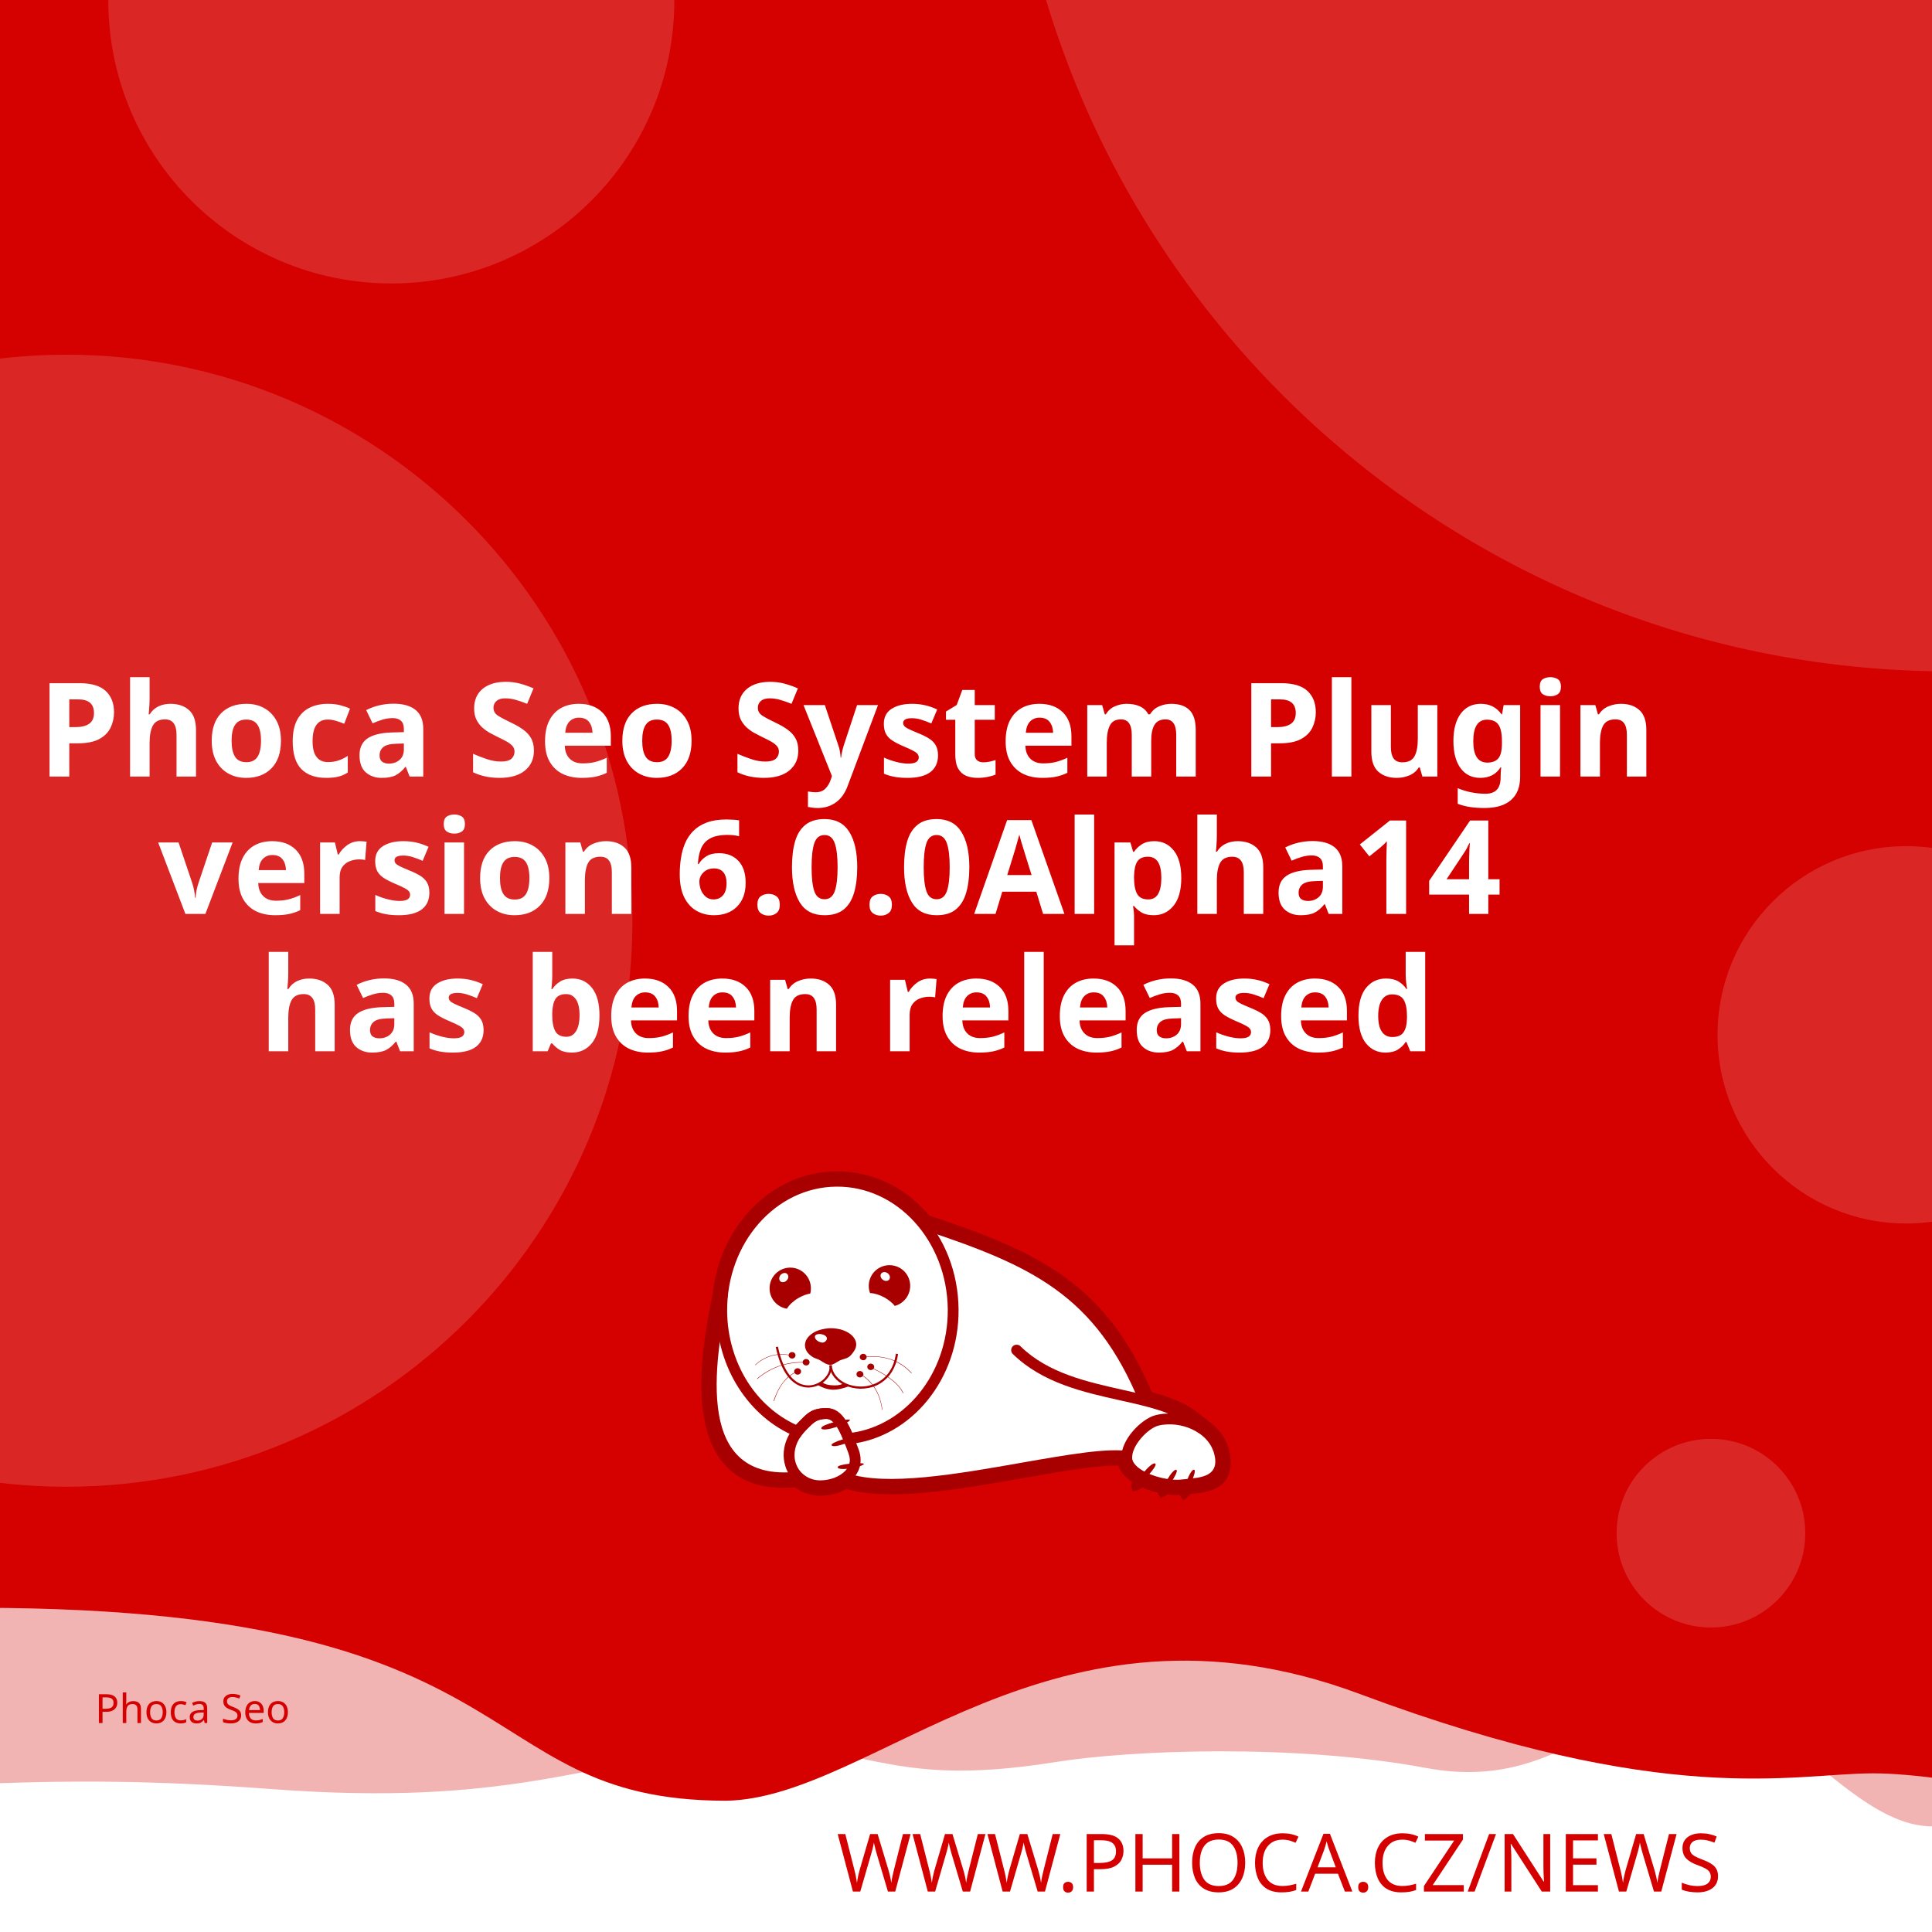
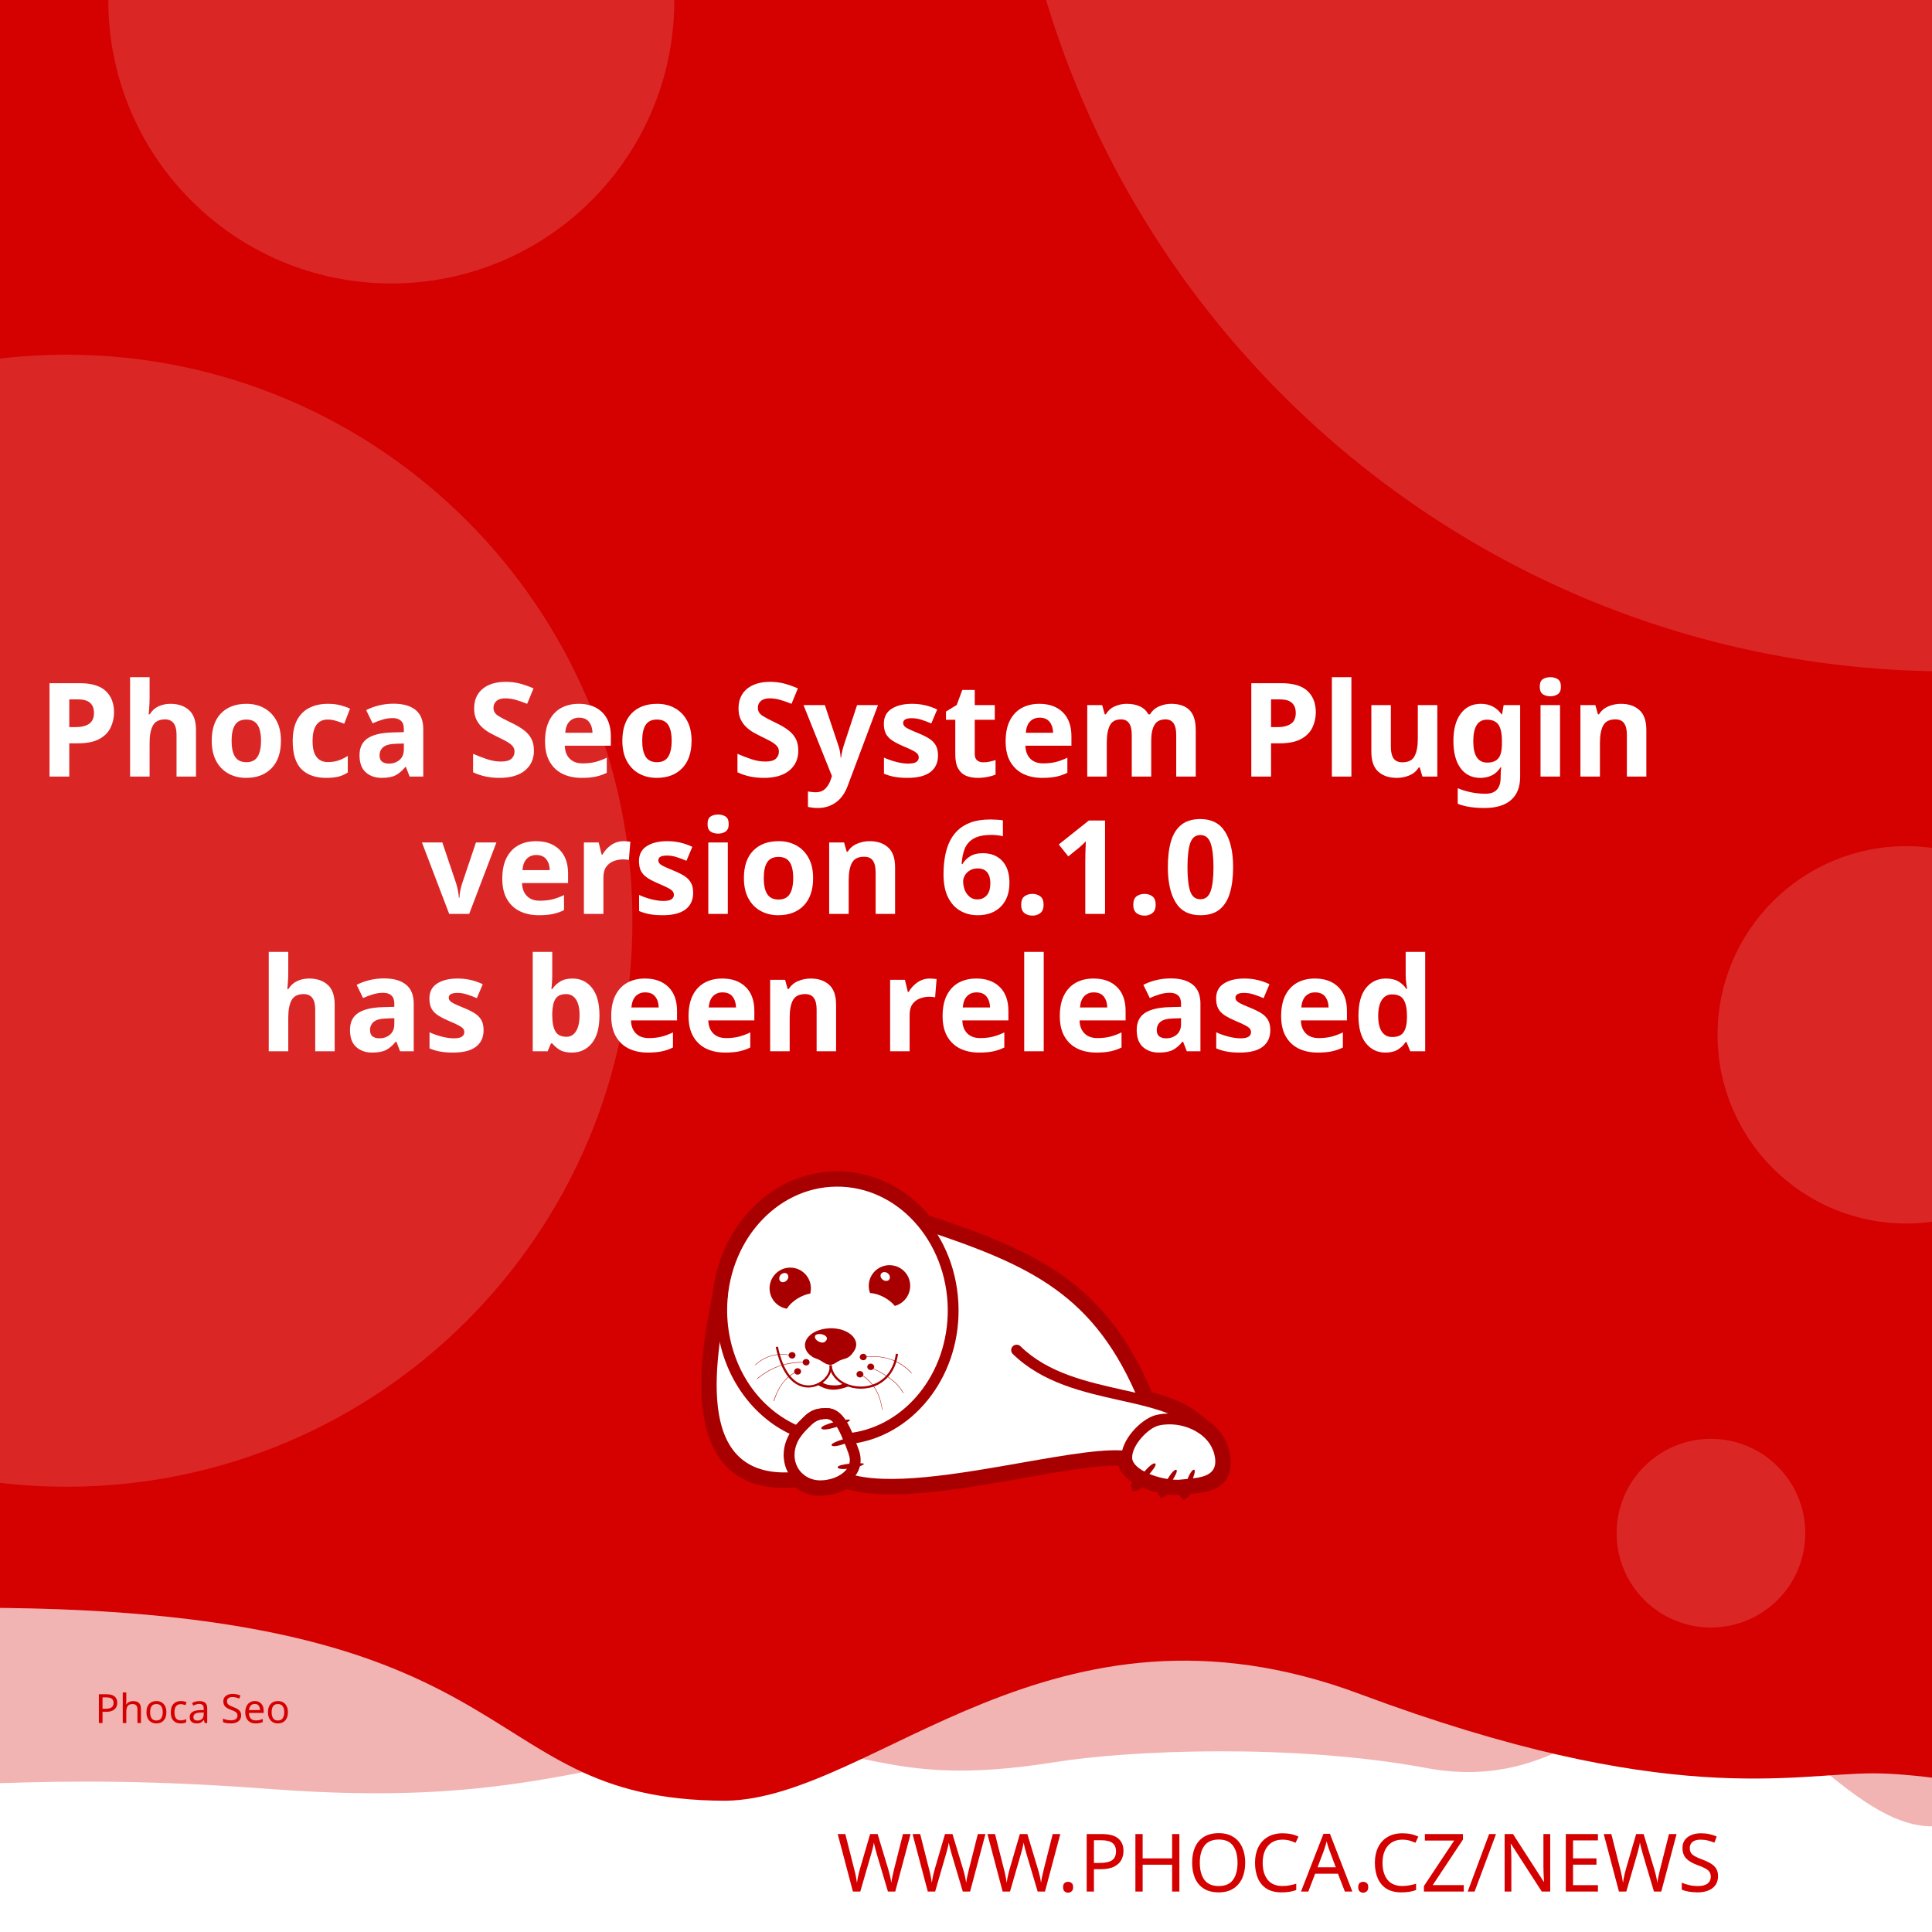
<svg xmlns="http://www.w3.org/2000/svg" width="512" height="512" viewBox="0 0 512 512" version="1.1" id="svg5">
  <defs id="defs2">
    <clipPath id="clip1">
      <path d="M 20,426 H 575 V 841.891 H 20 Z m 0,0" id="path2" />
    </clipPath>
  </defs>
  <g id="layer1">
    <path d="m -288.549,96.962 a 6.384,6.384 0 0 0 -6.384,6.384 v 81.087 a 6.384,6.384 0 0 0 6.384,6.384 h 81.083 a 6.384,6.384 0 0 0 6.384,-6.384 v -81.087 a 6.384,6.384 0 0 0 -6.384,-6.384 z m 16.084,16.188 c 0.591,-0.033 1.134,0.125 1.642,0.482 0.508,0.359 0.842,0.809 1.006,1.355 l 2.415,8.308 46.517,-2.44 c 0.829,-0.043 1.521,0.245 2.074,0.86 0.55,0.606 0.769,1.334 0.636,2.174 l -3.898,24.937 c -0.138,0.736 -0.57,1.497 -1.288,2.273 -0.719,0.787 -1.656,1.211 -2.797,1.272 l -32.861,1.721 3.038,10.253 27.775,-1.455 c 0.726,-0.04 1.351,0.178 1.887,0.648 0.523,0.483 0.803,1.086 0.844,1.812 0.038,0.726 -0.178,1.352 -0.648,1.887 -0.483,0.525 -1.086,0.806 -1.812,0.844 l -2.597,0.137 0.137,2.593 c 0.038,0.729 -0.178,1.356 -0.661,1.879 -0.472,0.535 -1.071,0.819 -1.8,0.856 -0.726,0.038 -1.353,-0.178 -1.879,-0.661 -0.535,-0.472 -0.814,-1.073 -0.852,-1.8 l -0.137,-2.593 -15.573,0.81 0.133,2.597 c 0.038,0.729 -0.176,1.356 -0.648,1.879 -0.483,0.535 -1.086,0.818 -1.812,0.856 -0.726,0.04 -1.352,-0.178 -1.887,-0.661 -0.525,-0.472 -0.806,-1.073 -0.844,-1.8 l -0.137,-2.597 -1.608,0.083 c -0.623,0.033 -1.193,-0.112 -1.721,-0.428 -0.515,-0.317 -0.883,-0.632 -1.11,-0.931 l -0.287,-0.507 -13.05,-49.343 -2.805,0.146 c -0.696,0.038 -1.312,-0.181 -1.858,-0.661 -0.545,-0.472 -0.835,-1.069 -0.873,-1.795 -0.038,-0.729 0.186,-1.353 0.682,-1.879 0.493,-0.535 1.083,-0.818 1.779,-0.856 z" style="fill:#ffffff;stroke-width:1;paint-order:stroke fill markers" id="path400" />
    <rect style="opacity:1;fill:#ffffff;stroke-width:5;stroke-linejoin:round;paint-order:stroke fill markers" id="rect723" width="512" height="512" x="0" y="0" />
    <path id="rect4460" style="opacity:0.3;fill:#D50000;fill-opacity:1;stroke-width:5;stroke-linejoin:round;paint-order:stroke fill markers" d="M -256,4 H 768 v 480 c 0,0 -42.667,-10 -64,-10 -21.333,0 -42.408,10 -64,10 -21.592,0 -42.667,-10 -64,-10 -21.333,0 -42.408,10 -64,10 -21.592,0 -41.887,-34.701 -63.221,-34.701 -21.333,0 -35.645,25.795 -70.761,19.246 -35.116,-6.549 -78.862,-4.741 -98.515,-1.547 -47.289,7.533 -49.247,-6.724 -87.369,-3.311 -38.122,3.413 -56.921,15.193 -120.307,10.429 -63.387,-4.764 -84.091,0.698 -135.827,-0.116 -21.333,0 -42.408,10 -64,10 -21.592,0 -42.667,-10 -64,-10 -21.333,0 -64,10 -64,10 z" />
    <path id="rect4460-5" style="fill:#D50000;fill-opacity:1;stroke-width:5;stroke-linejoin:round;paint-order:stroke fill markers" d="M -316,4.9999998e-7 H 708 V 480 c 0,0 -42.667,-10 -64,-10 -21.333,0 -42.408,10 -64,10 -21.592,0 -62.256,-10.048 -83.59,-10.048 -21.333,0 -54.449,9.448 -136.059,-21.03 -81.61,-30.478 -128.583,27.669 -167.971,28.291 -70.795,-0.042 -47.303,-54.288 -212.561,-50.983 C -185.439,429.534 -38.408,480 -60,480 c -21.592,0 -42.667,-10 -64,-10 -21.333,0 -42.408,10 -64,10 -21.592,0 -42.667,-10 -64,-10 -21.333,0 -64,10 -64,10 z" />
    <text xml:space="preserve" style="font-style:normal;font-weight:normal;font-size:21.333px;line-height:1.25;font-family:sans-serif;fill:#D50000;fill-opacity:1;stroke:none" x="484.042" y="501.277" id="text2910-3-7">
      <tspan id="tspan2908-6-5" x="484.042" y="501.277" style="font-style:normal;font-variant:normal;font-weight:300;font-stretch:normal;font-size:21.333px;font-family:Montserrat;-inkscape-font-specification:'Montserrat Light';text-align:end;text-anchor:end;fill:#D50000;fill-opacity:1">WWW.PHOCA.CZ/NEWS</tspan>
    </text>
    <text xml:space="preserve" style="font-style:normal;font-variant:normal;font-weight:600;font-stretch:normal;font-size:34.667px;line-height:1.05;font-family:Rubik;-inkscape-font-specification:'Rubik Semi-Bold';fill:#ffffff;fill-opacity:1;stroke:none" x="256" y="133" id="text11252">
      <tspan x="256" y="133" id="tspan403" style="text-align:center;text-anchor:middle" />
      <tspan x="256" y="169.4" style="font-size:34.667px;text-align:center;text-anchor:middle" id="tspan442" />
      <tspan x="256" y="205.8" style="font-size:34.667px;text-align:center;text-anchor:middle" id="tspan444">Phoca Seo System Plugin</tspan>
-       <tspan x="256" y="242.2" id="tspan1992" style="font-size:34.667px;text-align:center;text-anchor:middle">version 6.0.0Alpha14
+       <tspan x="256" y="242.2" id="tspan1992" style="font-size:34.667px;text-align:center;text-anchor:middle">version 6.1.0
</tspan>
      <tspan x="256" y="278.6" id="tspan2906" style="font-size:34.667px;text-align:center;text-anchor:middle">has been released</tspan>
      <tspan x="256" y="315" id="tspan1994" style="font-size:34.667px" />
    </text>
    <circle style="opacity:0.15;fill:#ffffff;fill-opacity:1;stroke-width:5;stroke-linejoin:round;paint-order:stroke fill markers" id="path8376" cx="516.67" cy="-72.081" r="250" />
    <circle style="opacity:0.15;fill:#ffffff;fill-opacity:1;stroke-width:5;stroke-linejoin:round;paint-order:stroke fill markers" id="path8376-9" cx="17.604" cy="244" r="150" />
    <circle style="opacity:0.15;fill:#ffffff;fill-opacity:1;stroke-width:5;stroke-linejoin:round;paint-order:stroke fill markers" id="path8376-6" cx="103.704" cy="0.117" r="75" />
    <circle style="opacity:0.15;fill:#ffffff;fill-opacity:1;stroke-width:5;stroke-linejoin:round;paint-order:stroke fill markers" id="path8376-6-2" cx="505.168" cy="274.238" r="50" />
    <circle style="opacity:0.15;fill:#ffffff;fill-opacity:1;stroke-width:5;stroke-linejoin:round;paint-order:stroke fill markers" id="path8376-6-2-1" cx="453.421" cy="406.309" r="25" />
    <text xml:space="preserve" style="font-style:normal;font-weight:normal;font-size:10.667px;line-height:1.25;font-family:sans-serif;fill:#D50000;fill-opacity:1;stroke:none" x="57.956" y="456.624" id="text396">
      <tspan id="tspan394" x="57.956" y="456.624" style="font-style:normal;font-variant:normal;font-weight:normal;font-stretch:normal;font-size:10.667px;font-family:Rubik;-inkscape-font-specification:Rubik;text-align:center;text-anchor:middle;fill:#D50000;fill-opacity:1">Phoca Seo</tspan>
    </text>
    <g id="g760" transform="matrix(0.5260845,0,0,0.5260845,99.42418,10.37304)">
      <path style="fill:#ffffff;fill-opacity:1;fill-rule:evenodd;stroke:none" d="m 389.621,683.473 c 9.113,2.391 17.273,5.336 23.457,10.227 l 5.375,4.273 -0.004,0.008 c 4.633,3.242 8.191,7.863 9.594,13.672 0.242,0.977 0.426,2.016 0.547,3.055 1.465,14.07 -9.473,15.141 -19.348,16.055 -0.648,1.137 -1.25,1.992 -1.66,2.266 -0.246,-0.289 -0.254,-1.047 -0.09,-2.051 -0.246,0.031 -0.52,0.062 -0.824,0.098 -0.855,0.059 -1.77,0.121 -2.809,0.121 -1.75,-0.023 -3.684,-0.199 -5.691,-0.523 -0.645,0.738 -1.207,1.266 -1.578,1.438 -0.172,-0.285 -0.098,-0.895 0.145,-1.691 -3.309,-0.637 -6.738,-1.656 -9.793,-3.012 -0.332,-0.148 -0.66,-0.301 -0.984,-0.461 -1.219,1.098 -2.277,1.891 -2.863,2.051 -0.176,-0.504 0.289,-1.621 1.109,-2.973 -4.211,-2.402 -7.395,-5.645 -8.18,-9.641 -10.754,-0.684 -29.09,2.582 -49.293,6.141 -31.996,5.633 -68.574,12.086 -89.609,5.406 -1.258,0.789 -2.625,1.453 -4.07,1.984 -2.688,0.977 -5.617,1.523 -8.609,1.586 -4.73,0.055 -8.941,-1.551 -12.176,-4.27 -29.23,2.742 -40.98,-12.871 -44.496,-33.715 -3.402,-19.863 1.055,-44.504 4.527,-61.535 1.641,-15.129 7.793,-28.699 16.91,-39.043 10.93,-12.461 26.137,-20.215 43.051,-20.336 h 0.062 c 16.914,-0.184 32.242,7.328 43.418,19.543 0.715,0.781 1.414,1.582 2.094,2.406 27.59,9.176 49.688,17.566 67.891,30.629 18.176,13.078 32.348,30.754 43.898,58.293 z m 0,0" id="path177" />
      <g clip-path="url(#clip1)" clip-rule="nonzero" id="g181">
        <path style="fill:none;stroke:#a80000;stroke-width:2.835;stroke-linecap:butt;stroke-linejoin:miter;stroke-miterlimit:22.926;stroke-opacity:1" d="m 245.703,99.901 c 5.747,-1.508 10.893,-3.365 14.792,-6.449 l 3.39,-2.695 -0.002,-0.005 c 2.922,-2.045 5.166,-4.959 6.05,-8.622 0.153,-0.616 0.269,-1.271 0.345,-1.926 0.924,-8.873 -5.974,-9.548 -12.201,-10.124 -0.409,-0.717 -0.788,-1.256 -1.047,-1.429 -0.155,0.182 -0.16,0.66 -0.057,1.293 -0.155,-0.02 -0.328,-0.039 -0.52,-0.062 -0.539,-0.037 -1.116,-0.076 -1.771,-0.076 -1.104,0.015 -2.323,0.126 -3.589,0.33 -0.406,-0.466 -0.761,-0.798 -0.995,-0.907 -0.108,0.18 -0.062,0.564 0.091,1.067 -2.086,0.402 -4.249,1.044 -6.176,1.899 -0.209,0.094 -0.416,0.19 -0.621,0.291 -0.769,-0.692 -1.436,-1.192 -1.806,-1.293 -0.111,0.318 0.182,1.022 0.7,1.875 -2.655,1.515 -4.663,3.56 -5.158,6.08 -6.782,0.431 -18.345,-1.628 -31.085,-3.872 -20.177,-3.552 -43.244,-7.622 -56.51,-3.409 -0.793,-0.498 -1.655,-0.916 -2.567,-1.251 -1.695,-0.616 -3.542,-0.961 -5.429,-1 -2.983,-0.034 -5.639,0.978 -7.678,2.692 -18.433,-1.729 -25.843,8.117 -28.06,21.261 -2.146,12.526 0.665,28.065 2.855,38.805 1.035,9.541 4.914,18.098 10.664,24.621 6.892,7.858 16.482,12.748 27.149,12.824 h 0.039 c 10.666,0.116 20.333,-4.621 27.38,-12.324 0.451,-0.493 0.892,-0.998 1.32,-1.517 17.399,-5.786 31.334,-11.078 42.813,-19.315 11.462,-8.247 20.399,-19.394 27.683,-36.761 z m 0,0" transform="matrix(1.58574,0,0,-1.58574,0,841.8898)" id="path179" />
      </g>
      <path style="fill:#a80000;fill-opacity:1;fill-rule:evenodd;stroke:none" d="m 393.047,717.762 c 1.16,1.098 -7.754,10.625 -9.953,11.234 -0.672,-1.895 7.816,-12.52 9.832,-11.48 0.121,0.062 0.246,0.367 0.121,0.246" id="path183" />
      <path style="fill:#a80000;fill-opacity:1;fill-rule:evenodd;stroke:none" d="m 403.676,720.875 c 1.219,0.855 -5.254,10.379 -7.086,11.234 -0.914,-1.523 5.07,-12.09 6.961,-11.418 0.125,0.062 0.305,0.305 0.125,0.184" id="path185" />
      <path style="fill:#a80000;fill-opacity:1;fill-rule:evenodd;stroke:none" d="m 412.652,720.754 c 1.344,0.609 -3.422,11.172 -5.07,12.273 -1.16,-1.344 2.934,-12.766 4.945,-12.398 0.062,0 0.309,0.246 0.125,0.125" id="path187" />
      <path style="fill:#a80000;fill-opacity:1;fill-rule:evenodd;stroke:none" d="m 224.809,699.621 c -0.43,-1.586 12.211,-4.824 14.41,-4.152 -0.426,1.957 -13.375,6.414 -14.473,4.398 -0.062,-0.121 0,-0.488 0.062,-0.246 z m 0,0" id="path189" />
      <path style="fill:#a80000;fill-opacity:1;fill-rule:evenodd;stroke:none" d="m 229.938,708.172 c -0.367,-1.402 10.746,-4.641 12.703,-4.09 -0.367,1.77 -11.664,6.043 -12.703,4.273 -0.062,-0.062 -0.062,-0.367 0,-0.184" id="path191" />
      <path style="fill:#a80000;fill-opacity:1;fill-rule:evenodd;stroke:none" d="m 233.051,719.285 c -0.121,-1.402 11.359,-2.504 13.191,-1.648 -0.609,1.711 -12.52,3.789 -13.25,1.895 0,-0.121 0.059,-0.43 0.059,-0.246 z m 0,0" id="path193" />
      <path style="fill:#a80000;fill-opacity:1;fill-rule:evenodd;stroke:none" d="m 268.164,622.859 c 2.809,5.008 1.102,11.359 -3.906,14.23 -0.793,0.488 -1.648,0.793 -2.504,1.039 -1.16,-1.469 -2.934,-2.934 -5.008,-4.152 -2.625,-1.469 -5.312,-2.262 -7.449,-2.32 -1.773,-4.703 0.121,-10.141 4.641,-12.703 5.008,-2.809 11.359,-1.102 14.227,3.906 z m -12.457,2.078 c -1.098,-0.793 -1.465,-2.199 -0.793,-3.113 0.672,-0.918 2.137,-0.98 3.234,-0.184 1.164,0.855 1.469,2.258 0.797,3.176 -0.672,0.914 -2.137,0.977 -3.238,0.121" id="path195" />
      <path style="fill:#a80000;fill-opacity:1;fill-rule:evenodd;stroke:none" d="m 209.113,618.832 c 5.738,0 10.383,4.699 10.383,10.441 0,0.914 -0.125,1.77 -0.309,2.625 -1.891,0.305 -4.027,1.098 -6.105,2.32 -2.566,1.527 -4.578,3.48 -5.68,5.312 -4.945,-0.793 -8.73,-5.066 -8.73,-10.258 0,-5.742 4.641,-10.441 10.441,-10.441 z m -4.824,3.602 c 0.977,-0.977 2.441,-1.223 3.234,-0.43 0.855,0.797 0.797,2.262 -0.18,3.238 -0.918,1.039 -2.383,1.223 -3.238,0.488 -0.793,-0.793 -0.734,-2.258 0.184,-3.297" id="path197" />
      <path style="fill:#a80000;fill-opacity:1;fill-rule:evenodd;stroke:none" d="m 229.449,649.363 c 1.77,0 3.48,0.246 5.008,0.613 1.527,0.426 2.93,1.035 4.09,1.77 1.16,0.73 2.137,1.648 2.75,2.625 0.672,0.977 1.035,2.078 1.035,3.238 0,1.098 -0.426,2.32 -1.16,3.359 -0.73,1.035 -1.523,2.195 -2.746,2.992 -1.281,0.793 -3.055,1.035 -4.52,1.707 -1.406,0.734 -3.055,2.137 -4.641,2.137 -1.77,0 -3.664,-1.34 -4.887,-2.137 -1.281,-0.855 -2.871,-1.035 -4.031,-1.832 -1.16,-0.73 -2.137,-1.648 -2.809,-2.625 -0.672,-1.039 -1.035,-2.137 -1.035,-3.297 0,-1.16 0.363,-2.262 1.035,-3.297 0.613,-0.977 1.59,-1.895 2.75,-2.688 1.16,-0.793 2.562,-1.406 4.09,-1.832 1.59,-0.43 3.238,-0.672 5.07,-0.734 z m -3.969,3.176 c 1.707,0.551 2.625,1.711 1.77,2.934 -0.914,1.219 -1.832,1.402 -3.418,0.793 -1.59,-0.613 -2.629,-2.016 -2.262,-2.992 0.305,-0.918 2.199,-1.285 3.91,-0.734 z m 0,0" id="path199" />
      <path style="fill:#a80000;fill-opacity:1;fill-rule:nonzero;stroke:none" d="m 202.883,658.645 c 2.445,11.664 7.023,17.102 11.664,18.871 1.773,0.609 3.543,0.793 5.191,0.551 1.648,-0.246 3.238,-0.918 4.582,-1.773 3.051,-2.012 5.008,-5.25 4.516,-8.18 l 1.102,-0.125 c 0.488,3.301 -1.648,6.965 -5.008,9.223 -1.465,0.914 -3.238,1.648 -5.07,1.895 -1.832,0.305 -3.785,0.121 -5.68,-0.613 -5.004,-1.832 -9.832,-7.512 -12.395,-19.664 l 1.098,-0.18 z m 0,0" id="path201" />
      <path style="fill:#a80000;fill-opacity:1;fill-rule:nonzero;stroke:none" d="m 229.938,667.988 c 0.367,4.094 3.176,7.27 7.023,9.102 2.195,1.035 4.824,1.586 7.449,1.648 2.625,0.059 5.312,-0.488 7.816,-1.648 4.887,-2.262 8.977,-6.961 10.078,-14.902 l 1.098,0.184 c -1.223,8.305 -5.559,13.312 -10.75,15.754 -2.625,1.223 -5.496,1.711 -8.305,1.711 -2.746,-0.059 -5.496,-0.672 -7.875,-1.77 -4.152,-1.953 -7.27,-5.438 -7.637,-9.953 z m 0,0" id="path203" />
      <path style="fill:#a80000;fill-opacity:1;fill-rule:nonzero;stroke:none" d="m 224.93,676.477 c 1.895,1.285 3.359,1.527 5.496,1.648 2.137,0.062 3.113,0.125 5.617,-0.914 l 2.992,1.223 c -2.809,1.16 -6.227,2.016 -8.73,1.891 -2.566,-0.121 -5.375,-1.098 -7.574,-2.562 z m 0,0" id="path205" />
      <path style="fill:#a80000;fill-opacity:1;fill-rule:evenodd;stroke:none" d="m 210.027,661.395 c 0.98,0 1.711,0.734 1.711,1.586 0,0.918 -0.73,1.652 -1.711,1.652 -0.977,0 -1.77,-0.734 -1.77,-1.652 0,-0.852 0.793,-1.586 1.77,-1.586" id="path207" />
      <path style="fill:#a80000;fill-opacity:1;fill-rule:evenodd;stroke:none" d="m 217.113,664.875 c 0.977,0 1.711,0.734 1.711,1.648 0,0.855 -0.734,1.59 -1.711,1.59 -0.977,0 -1.77,-0.734 -1.77,-1.59 0,-0.914 0.793,-1.648 1.77,-1.648" id="path209" />
      <path style="fill:#a80000;fill-opacity:1;fill-rule:evenodd;stroke:none" d="m 212.777,669.516 c 0.977,0 1.77,0.734 1.77,1.648 0,0.855 -0.793,1.59 -1.77,1.59 -0.918,0 -1.711,-0.734 -1.711,-1.59 0,-0.914 0.793,-1.648 1.711,-1.648" id="path211" />
      <path style="fill:#a80000;fill-opacity:1;fill-rule:evenodd;stroke:none" d="m 244.164,670.922 c 0.98,0 1.773,0.73 1.773,1.586 0,0.918 -0.793,1.648 -1.773,1.648 -0.977,0 -1.707,-0.73 -1.707,-1.648 0,-0.855 0.73,-1.586 1.707,-1.586" id="path213" />
      <path style="fill:#a80000;fill-opacity:1;fill-rule:evenodd;stroke:none" d="m 249.602,667.195 c 0.977,0 1.77,0.734 1.77,1.648 0,0.855 -0.793,1.59 -1.77,1.59 -0.918,0 -1.711,-0.734 -1.711,-1.59 0,-0.914 0.793,-1.648 1.711,-1.648" id="path215" />
      <path style="fill:#a80000;fill-opacity:1;fill-rule:evenodd;stroke:none" d="m 245.875,662.25 c 0.918,0 1.711,0.73 1.711,1.648 0,0.855 -0.793,1.586 -1.711,1.586 -0.977,0 -1.77,-0.73 -1.77,-1.586 0,-0.918 0.793,-1.648 1.77,-1.648" id="path217" />
      <path style="fill:#a80000;fill-opacity:1;fill-rule:nonzero;stroke:none" d="m 245.816,663.777 c 5.496,-0.672 10.195,-0.125 14.227,1.281 4.031,1.406 7.391,3.785 10.258,6.902 l -0.18,0.121 c -2.812,-3.055 -6.168,-5.375 -10.141,-6.84 -4.027,-1.406 -8.668,-1.895 -14.105,-1.281 z m 0,0" id="path219" />
      <path style="fill:#a80000;fill-opacity:1;fill-rule:nonzero;stroke:none" d="m 244.473,672.387 c 3.176,1.953 5.68,4.398 7.508,7.391 1.836,3.051 2.996,6.594 3.543,10.684 h -0.184 c -0.547,-4.027 -1.707,-7.57 -3.539,-10.562 -1.832,-2.934 -4.336,-5.434 -7.453,-7.328 z m 0,0" id="path221" />
      <path style="fill:#a80000;fill-opacity:1;fill-rule:nonzero;stroke:none" d="m 249.723,669.027 c 4.641,2.137 8.184,4.273 10.809,6.414 2.688,2.137 4.457,4.336 5.559,6.531 l -0.184,0.125 c -1.102,-2.199 -2.871,-4.398 -5.496,-6.473 -2.625,-2.141 -6.168,-4.277 -10.75,-6.414 z m 0,0" id="path223" />
      <path style="fill:#a80000;fill-opacity:1;fill-rule:nonzero;stroke:none" d="m 191.344,667.867 c 2.625,-2.441 5.555,-4.031 8.609,-4.824 3.176,-0.855 6.535,-0.793 10.074,0 v 0.184 c -3.539,-0.793 -6.898,-0.793 -10.012,0 -3.055,0.793 -5.926,2.383 -8.551,4.762 z m 0,0" id="path225" />
      <path style="fill:#a80000;fill-opacity:1;fill-rule:nonzero;stroke:none" d="m 192.32,674.77 c 3.723,-3.117 7.57,-5.254 11.664,-6.598 4.031,-1.344 8.305,-1.891 12.824,-1.707 v 0.18 c -4.52,-0.121 -8.734,0.43 -12.766,1.711 -4.027,1.344 -7.875,3.48 -11.602,6.598 z m 0,0" id="path227" />
      <path style="fill:#a80000;fill-opacity:1;fill-rule:nonzero;stroke:none" d="m 200.688,686.004 c 1.402,-4.273 3.172,-7.512 5.188,-9.891 1.957,-2.445 4.215,-3.973 6.535,-4.949 l 0.121,0.184 c -2.32,0.977 -4.516,2.504 -6.531,4.887 -1.957,2.383 -3.727,5.555 -5.07,9.832 l -0.246,-0.062 z m 0,0" id="path229" />
      <path style="fill:#a80000;fill-opacity:1;fill-rule:nonzero;stroke:none" d="m 379.43,716.781 c -9.953,-1.832 -30.168,1.773 -52.699,5.742 -32.613,5.738 -69.984,12.336 -90.809,5.008 l 1.832,-5.191 c 19.48,6.84 56.059,0.367 88,-5.25 23.02,-4.031 43.723,-7.695 54.652,-5.68 z m 0,0" id="path231" />
      <path style="fill:#a80000;fill-opacity:1;fill-rule:nonzero;stroke:none" d="m 232.258,572.602 h 0.062 c 16.914,-0.184 32.242,7.328 43.418,19.543 11.051,12.09 17.953,28.945 18.137,47.57 v 0.062 c 0.184,17.527 -5.742,33.648 -15.512,45.738 -9.895,12.273 -23.816,20.582 -39.57,22.23 l -2.016,0.18 -0.793,-1.891 c -1.344,-3.359 -2.75,-6.352 -4.336,-8.367 -1.285,-1.648 -2.688,-2.625 -4.277,-2.625 -4.762,0 -6.531,1.832 -8.977,4.273 l -1.039,1.039 c -0.426,0.426 -0.852,0.855 -1.219,1.281 v 0.062 c -0.43,0.426 -0.793,0.914 -1.102,1.281 l -1.281,1.711 -1.953,-0.793 C 200.016,699.074 190,690.34 182.914,679.164 176.016,668.293 171.984,655.105 171.863,640.875 c -0.184,-18.688 6.473,-35.602 17.34,-47.938 10.934,-12.457 26.141,-20.215 43.055,-20.336 z m 0.121,5.438 h -0.059 c -15.27,0.121 -29.07,7.203 -39.023,18.5 -10.016,11.359 -16.121,27.055 -16,44.277 0.121,13.188 3.91,25.402 10.199,35.418 6.105,9.648 14.656,17.281 24.547,21.801 0.488,-0.551 0.98,-1.098 1.469,-1.59 l 0.977,-0.977 c 3.359,-3.418 5.801,-5.859 12.883,-5.859 3.543,0 6.293,1.77 8.551,4.641 1.648,2.074 3.055,4.762 4.336,7.754 13.375,-1.953 25.219,-9.281 33.832,-19.906 9.039,-11.176 14.473,-26.016 14.352,-42.262 v -0.059 c -0.184,-17.223 -6.598,-32.793 -16.797,-43.969 -10.137,-11.113 -23.996,-17.895 -39.266,-17.77 z m 0,0" id="path233" />
      <path style="fill:#a80000;fill-opacity:1;fill-rule:nonzero;stroke:none" d="m 325.141,658.523 c 13.801,13.496 33.465,17.832 51.359,21.863 14.289,3.176 27.539,6.168 36.578,13.312 l 5.375,4.273 -3.422,4.277 -5.371,-4.277 c -8.062,-6.41 -20.703,-9.219 -34.383,-12.273 -18.625,-4.152 -39.023,-8.734 -53.984,-23.266 -0.547,-0.488 -0.914,-1.223 -0.914,-2.016 0,-1.527 1.219,-2.75 2.746,-2.75 0.797,0 1.527,0.309 2.016,0.855 z m 0,0" id="path235" />
      <path style="fill:#a80000;fill-opacity:1;fill-rule:nonzero;stroke:none" d="m 428.59,714.707 c 1.465,14.105 -9.527,15.145 -19.418,16.059 -0.672,0.062 -1.344,0.184 -2.504,0.309 -0.855,0.059 -1.773,0.121 -2.812,0.121 -5.004,-0.062 -11.539,-1.406 -16.914,-3.785 -5.863,-2.629 -10.504,-6.656 -11.055,-11.91 -0.059,-0.305 -0.059,-0.73 -0.059,-1.098 0.059,-4.336 2.32,-8.977 5.496,-12.766 3.48,-4.211 8.184,-7.633 12.031,-8.547 1.219,-0.309 2.441,-0.488 3.664,-0.613 6.289,-0.672 13.188,0.672 18.867,3.91 5.863,3.234 10.504,8.426 12.152,15.266 0.246,0.977 0.43,2.016 0.551,3.055 z m -19.906,10.625 c 7.266,-0.672 15.324,-1.465 14.473,-10.074 -0.125,-0.797 -0.246,-1.59 -0.43,-2.324 -1.281,-5.25 -4.883,-9.219 -9.527,-11.785 -4.699,-2.625 -10.379,-3.785 -15.633,-3.234 -0.977,0.059 -1.953,0.242 -2.93,0.488 -2.75,0.672 -6.289,3.297 -9.102,6.715 -2.441,2.934 -4.211,6.352 -4.211,9.285 0,0.121 0,0.305 0,0.547 0.367,2.992 3.664,5.559 7.875,7.453 4.703,2.137 10.324,3.297 14.656,3.297 0.797,0 1.527,0 2.262,-0.121 l 2.562,-0.246 z m 0,0" id="path237" />
      <path style="fill:#a80000;fill-opacity:1;fill-rule:nonzero;stroke:none" d="m 177.664,632.816 c -3.297,16.547 -7.758,40.73 -4.52,59.844 3.113,18.137 13.434,31.695 39.266,29.008 l 0.551,5.496 c -29.742,3.055 -41.648,-12.641 -45.191,-33.648 -3.418,-19.969 1.102,-44.762 4.582,-61.801 z m 0,0" id="path239" />
      <path style="fill:#a80000;fill-opacity:1;fill-rule:nonzero;stroke:none" d="m 227.371,689.609 c 8.488,0 12.094,9.832 16.184,20.883 l 0.062,0.121 c 0.609,1.711 0.914,3.422 0.914,5.008 0.062,3.48 -1.219,6.535 -3.418,8.977 -2.078,2.324 -4.887,4.156 -8.062,5.316 -2.688,0.977 -5.617,1.523 -8.609,1.586 -5.375,0.062 -10.078,-2.016 -13.434,-5.434 -1.652,-1.648 -2.934,-3.543 -3.848,-5.68 -0.855,-2.137 -1.344,-4.457 -1.406,-6.902 -0.062,-5.496 2.199,-11.543 7.758,-17.039 l 0.977,-0.977 c 3.355,-3.418 5.801,-5.859 12.883,-5.859 z m 11.055,22.777 c -3.422,-9.16 -6.414,-17.344 -11.055,-17.344 -4.762,0 -6.531,1.832 -8.977,4.273 l -1.039,1.039 c -4.395,4.336 -6.168,8.918 -6.105,13.07 0,1.707 0.367,3.355 0.977,4.824 0.613,1.523 1.527,2.867 2.625,3.969 2.383,2.379 5.742,3.848 9.527,3.785 2.32,0 4.641,-0.488 6.781,-1.223 2.379,-0.914 4.395,-2.195 5.859,-3.785 1.285,-1.527 2.078,-3.297 2.078,-5.312 0,-0.977 -0.246,-2.016 -0.672,-3.176 z m 0,0" id="path241" />
      <path style="fill:#a80000;fill-opacity:1;fill-rule:nonzero;stroke:none" d="m 277.02,594.281 c 27.969,9.281 50.32,17.711 68.703,30.898 18.504,13.312 32.852,31.391 44.516,59.785 l -5.066,2.141 c -11.238,-27.422 -24.977,-44.766 -42.625,-57.465 -17.773,-12.824 -39.758,-21.07 -67.238,-30.168 z m 0,0" id="path243" />
    </g>
  </g>
</svg>
